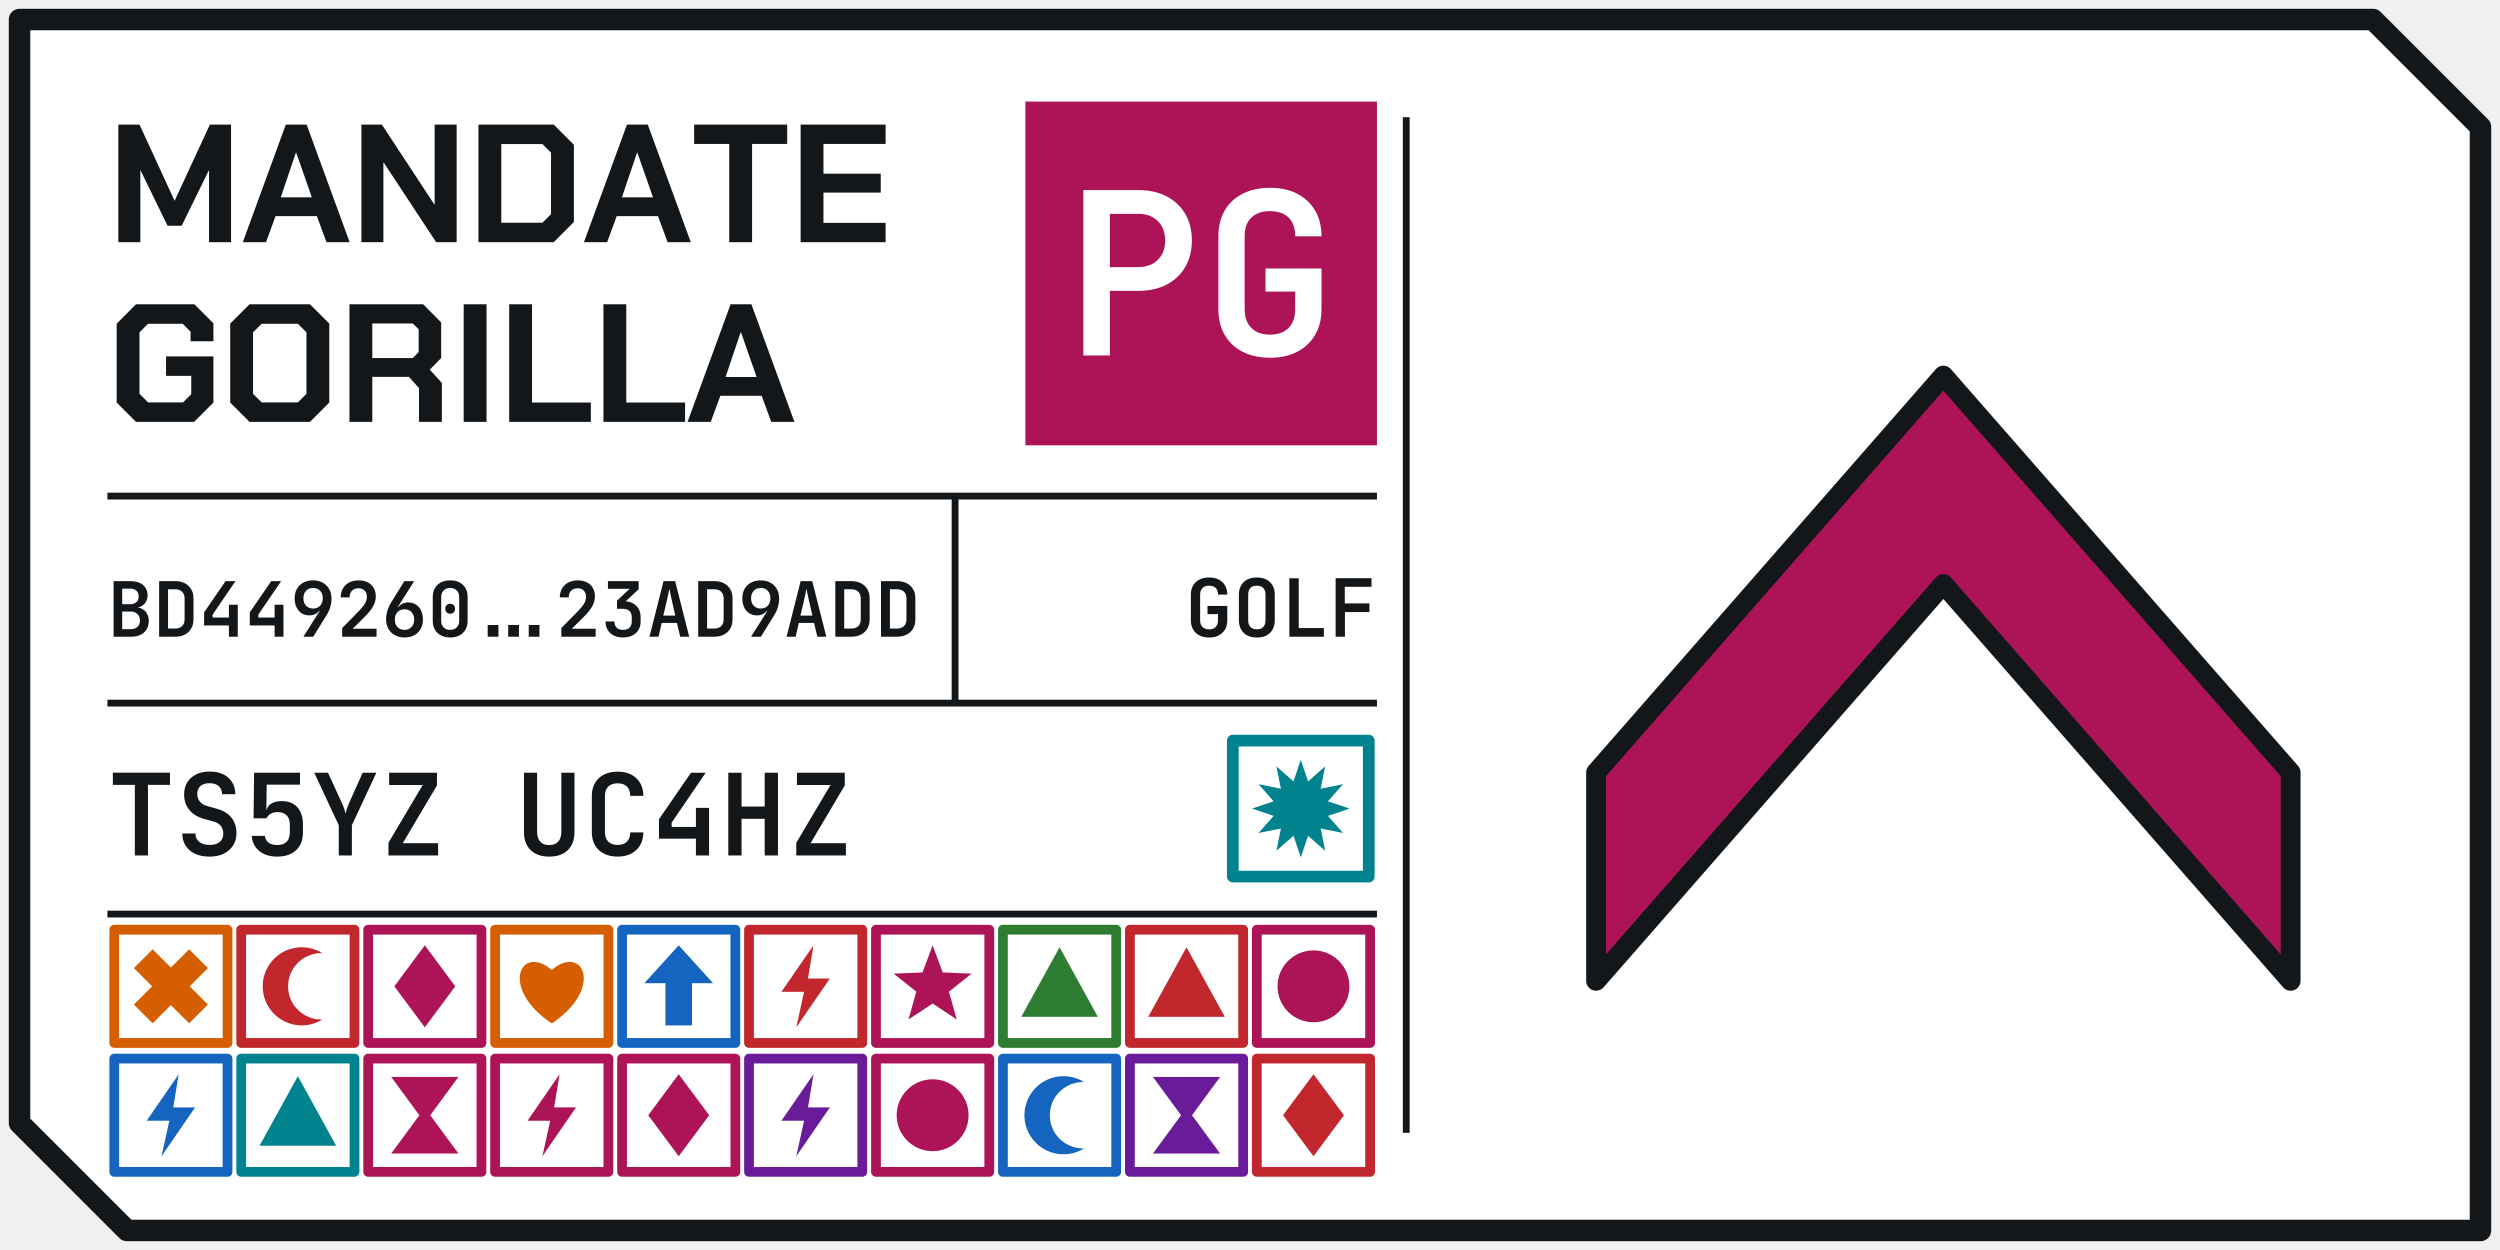
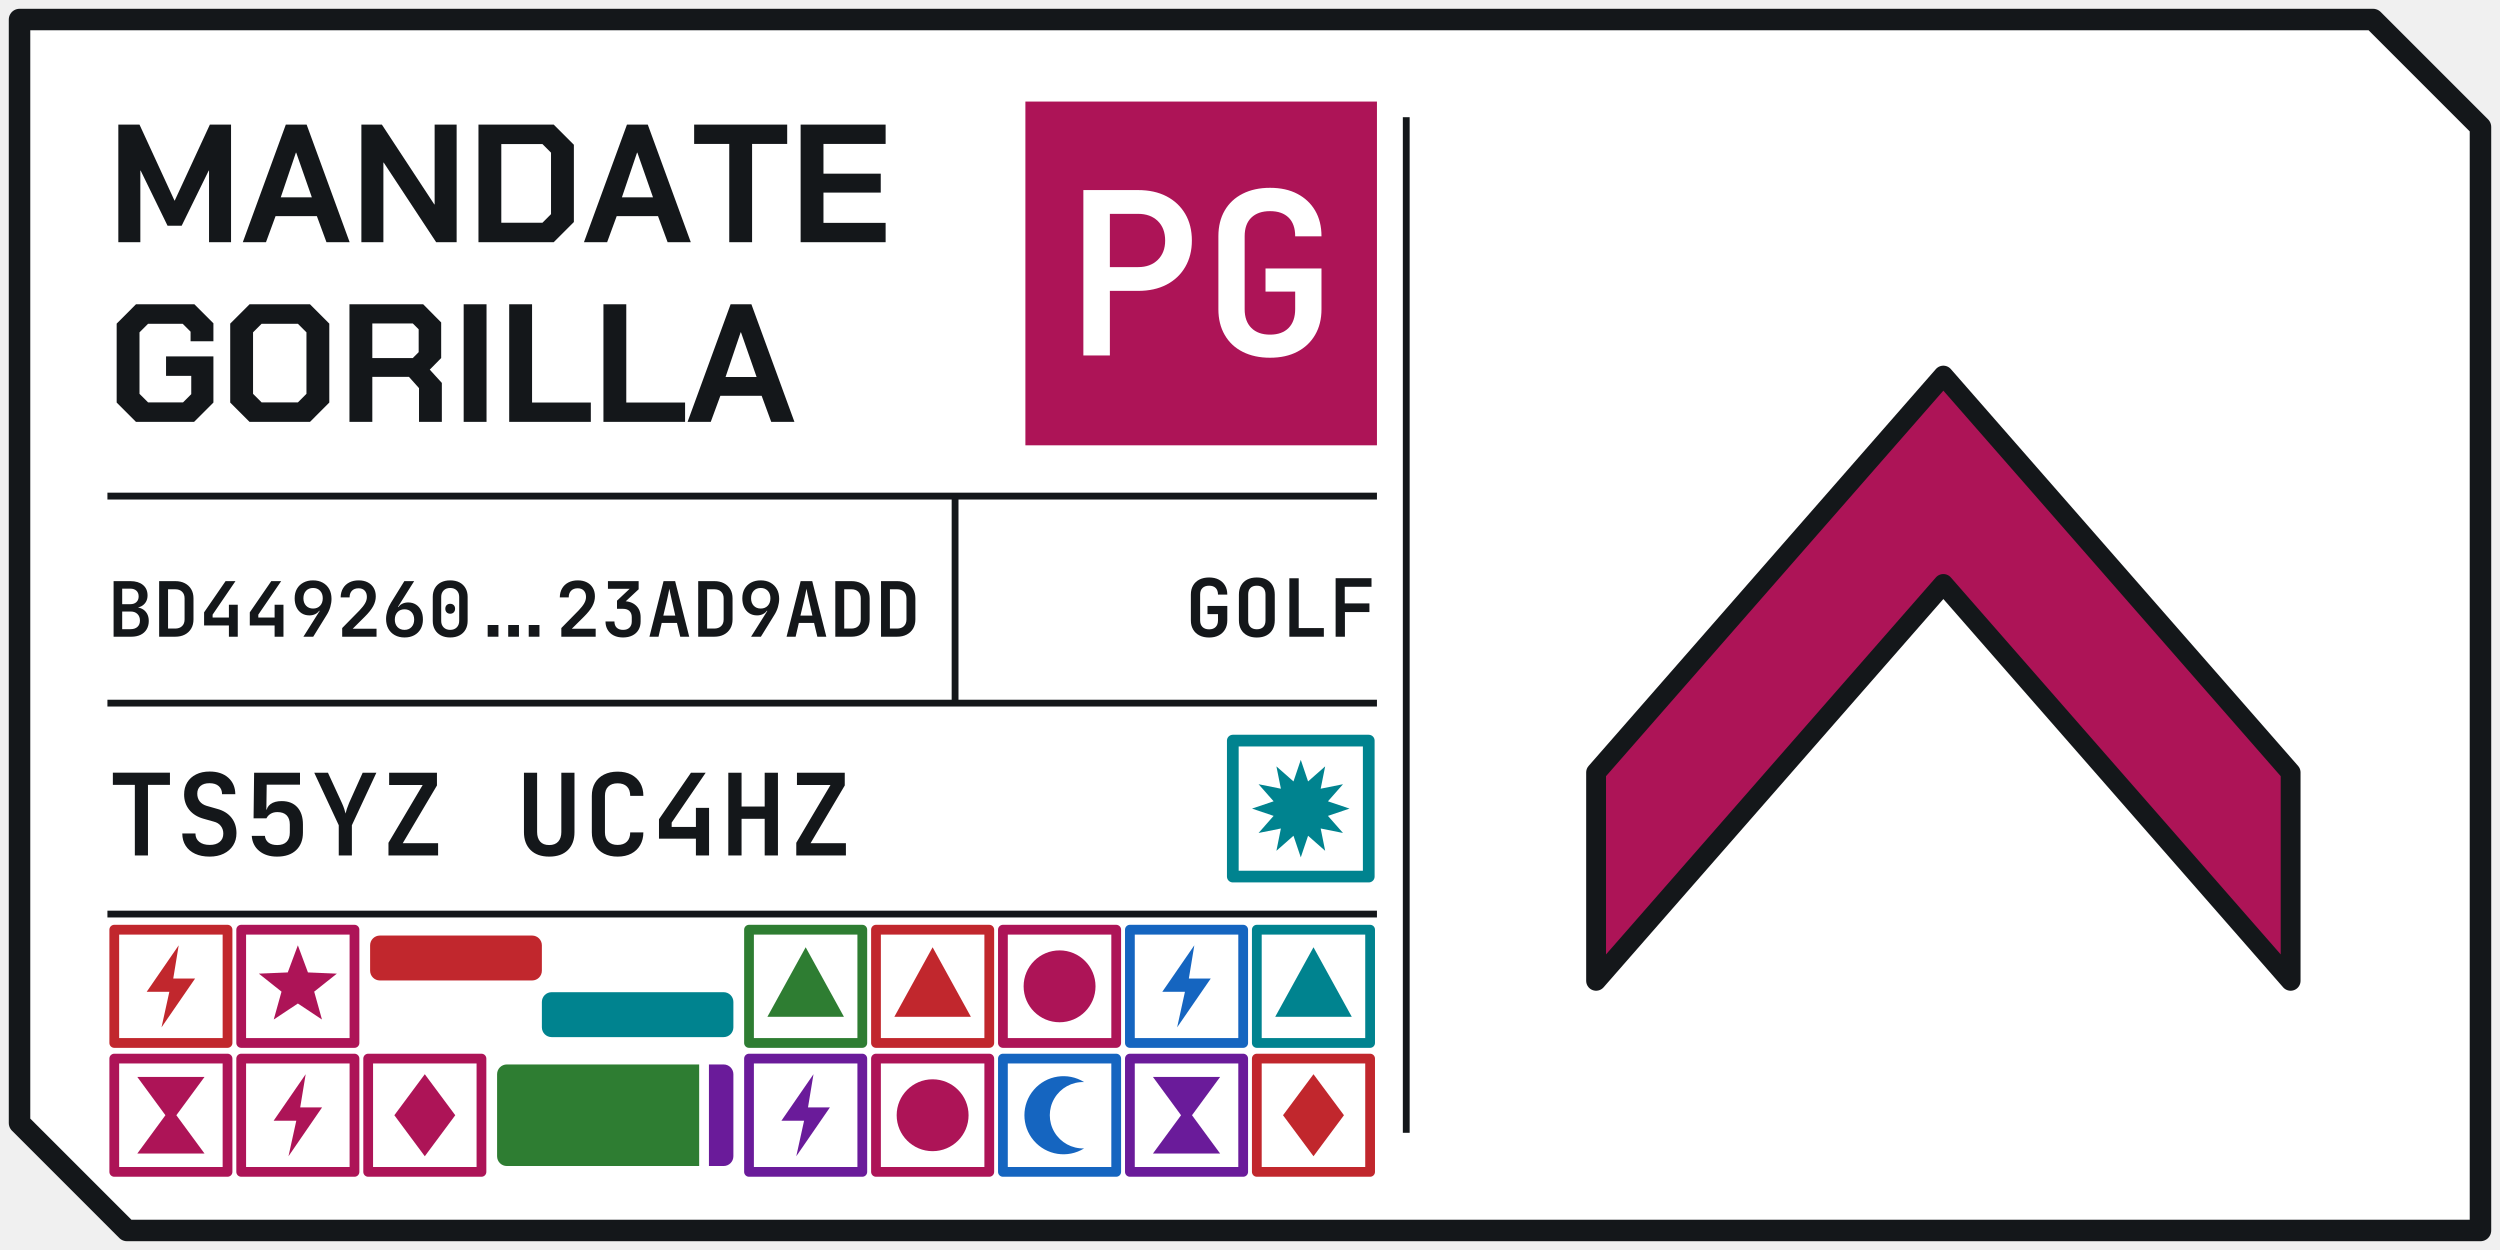
<svg xmlns="http://www.w3.org/2000/svg" viewBox="0 0 960 480" width="256" height="128">
  <defs>
    <clipPath id="c0">
      <path d="M7.5 7.5L911.25 7.5L952.5 48.75L952.5 472.5L952.5 472.5L48.75 472.5L7.5 431.25L7.5 7.5Z" />
    </clipPath>
    <clipPath id="c1">
      <path d="M540 0L952.5 0L952.5 480L540 480Z" />
+     </clipPath>
+     <clipPath id="c2">
+       <path d="M194.62 408.75L277.88 408.75L277.88 408.75C279.95 408.75 281.62 410.43 281.62 412.5L281.62 444L281.62 444C281.62 446.07 279.95 447.75 277.88 447.75L194.62 447.75L194.62 447.75C192.55 447.75 190.88 446.07 190.88 444L190.88 412.5L190.88 412.5C190.88 410.43 192.55 408.75 194.62 408.75Z" />
    </clipPath>
  </defs>
  <path d="M7.5 7.5L911.25 7.5L952.5 48.75L952.5 472.5L952.5 472.5L48.75 472.5L7.5 431.25L7.5 7.5Z" fill="#FFFFFF" />
  <g clip-path="url(#c0)">
    <g clip-path="url(#c1)" />
  </g>
  <path d="M612.9 296.62L746.25 144.23L879.6 296.62L879.6 376.63L746.25 224.24L612.9 376.63Z" fill="#AD1457" />
  <path d="M612.9 296.62L746.25 144.23L879.6 296.62L879.6 376.63L746.25 224.24L612.9 376.63Z" fill="none" stroke="#14171A" stroke-width="7.62" stroke-linecap="round" stroke-linejoin="round" />
  <path d="M540 45L540 435" fill="none" stroke="#14171A" stroke-width="2.62" stroke-linejoin="round" />
  <path d="M45.44 47.85L53.57 47.85L66.99 77L67.11 77L80.59 47.85L88.72 47.85L88.72 93L80.27 93L80.27 65.52L80.14 65.52L69.76 86.68L64.34 86.68L54.02 65.52L53.89 65.52L53.89 93L45.44 93ZM109.75 47.85L117.75 47.85L134.26 93L125.36 93L121.68 83L105.81 83L102.14 93L93.24 93ZM119.75 75.78L113.75 58.62L113.62 58.62L107.81 75.78ZM138.77 47.85L146.64 47.85L166.77 78.49L166.9 78.49L166.9 47.85L175.35 47.85L175.35 93L167.48 93L147.35 62.43L147.22 62.43L147.22 93L138.77 93ZM183.73 47.85L212.63 47.85L220.37 55.59L220.37 85.26L212.63 93L183.73 93ZM208.31 85.52L211.59 82.23L211.59 58.62L208.31 55.33L192.5 55.33L192.5 85.52ZM240.75 47.85L248.75 47.85L265.26 93L256.36 93L252.68 83L236.81 83L233.14 93L224.24 93ZM250.75 75.78L244.75 58.62L244.62 58.62L238.81 75.78ZM280.03 55.27L266.55 55.27L266.55 47.85L302.28 47.85L302.28 55.27L288.8 55.27L288.8 93L280.03 93ZM307.44 47.85L340.08 47.85L340.08 55.27L316.21 55.27L316.21 66.68L338.21 66.68L338.21 73.97L316.21 73.97L316.21 85.58L340.08 85.58L340.08 93L307.44 93Z" fill="#14171A" />
  <path d="M44.8 154.58L44.8 124.27L52.21 116.85L74.66 116.85L81.95 124.14L81.95 131.04L73.18 131.04L73.18 127.36L70.15 124.33L56.86 124.33L53.57 127.62L53.57 151.23L56.86 154.52L70.28 154.52L73.44 151.36L73.44 144.33L63.76 144.33L63.76 136.85L81.95 136.85L81.95 154.58L74.53 162L52.21 162ZM88.4 154.58L88.4 124.27L95.82 116.85L119.04 116.85L126.45 124.27L126.45 154.58L119.04 162L95.82 162ZM114.39 154.52L117.68 151.23L117.68 127.62L114.39 124.33L100.46 124.33L97.17 127.62L97.17 151.23L100.46 154.52ZM169.67 147.04L169.67 162L160.9 162L160.9 149.04L157.03 144.71L142.97 144.71L142.97 162L134.19 162L134.19 116.85L162.51 116.85L169.41 123.82L169.41 137.49L165.03 141.94ZM142.97 137.49L158.51 137.49L160.77 135.23L160.77 126.46L158.51 124.2L142.97 124.2ZM178.05 116.85L186.83 116.85L186.83 162L178.05 162ZM195.53 116.85L204.31 116.85L204.31 154.58L226.88 154.58L226.88 162L195.53 162ZM231.72 116.85L240.49 116.85L240.49 154.58L263.07 154.58L263.07 162L231.72 162ZM280.55 116.85L288.54 116.85L305.06 162L296.15 162L292.48 152L276.61 152L272.93 162L264.03 162ZM290.54 144.78L284.54 127.62L284.41 127.62L278.61 144.78Z" fill="#14171A" />
  <path d="M393.75 39L528.75 39L528.75 171L393.75 171Z" fill="#AD1457" />
  <path d="M416.01 136.5L416.01 72.99L437.06 72.99Q443.33 72.99 447.94 75.38Q452.55 77.78 455.12 82.12Q457.68 86.47 457.68 92.39Q457.68 98.13 455.12 102.53Q452.55 106.92 447.94 109.31Q443.33 111.7 437.06 111.7L426.19 111.7L426.19 136.5ZM426.19 102.57L437.06 102.57Q441.76 102.57 444.59 99.79Q447.42 97 447.42 92.39Q447.42 87.61 444.59 84.87Q441.76 82.12 437.06 82.12L426.19 82.12ZM487.7 137.37Q481.69 137.37 477.21 135.11Q472.73 132.85 470.3 128.63Q467.86 124.41 467.86 118.75L467.86 90.74Q467.86 85 470.3 80.82Q472.73 76.64 477.21 74.38Q481.69 72.12 487.7 72.12Q493.79 72.12 498.18 74.43Q502.58 76.73 505.01 80.86Q507.45 85 507.45 90.74L497.35 90.74Q497.35 86.04 494.83 83.56Q492.31 81.08 487.7 81.08Q483.09 81.08 480.52 83.56Q477.95 86.04 477.95 90.74L477.95 118.75Q477.95 123.36 480.52 125.93Q483.09 128.5 487.7 128.5Q492.31 128.5 494.83 125.93Q497.35 123.36 497.35 118.66L497.35 111.97L485.96 111.97L485.96 103.09L507.45 103.09L507.45 118.75Q507.45 124.41 505.01 128.58Q502.58 132.76 498.18 135.06Q493.79 137.37 487.7 137.37Z" fill="#FFFFFF" />
  <path d="M41.25 190.5L528.75 190.5" fill="none" stroke="#14171A" stroke-width="2.62" stroke-linejoin="round" />
  <path d="M43.62 244.5L43.62 223.15L50.02 223.15Q53.1 223.15 54.88 224.61Q56.66 226.07 56.66 228.65Q56.66 230.08 56.02 231.15Q55.38 232.22 54.27 232.8Q53.15 233.39 51.72 233.39L51.72 233.18Q53.3 233.15 54.51 233.77Q55.73 234.38 56.43 235.58Q57.13 236.78 57.13 238.45Q57.13 240.29 56.31 241.66Q55.49 243.04 53.99 243.77Q52.48 244.5 50.41 244.5ZM46.92 241.6L50.17 241.6Q51.81 241.6 52.77 240.73Q53.74 239.85 53.74 238.3Q53.74 236.72 52.77 235.77Q51.81 234.82 50.17 234.82L46.92 234.82ZM46.92 232.01L50 232.01Q51.52 232.01 52.38 231.21Q53.24 230.4 53.24 229.03Q53.24 227.62 52.38 226.83Q51.52 226.04 50.02 226.04L46.92 226.04ZM61.11 244.5L61.11 223.15L67.25 223.15Q69.42 223.15 70.98 223.97Q72.55 224.79 73.42 226.26Q74.3 227.74 74.3 229.76L74.3 237.86Q74.3 239.88 73.42 241.37Q72.55 242.86 70.98 243.68Q69.42 244.5 67.25 244.5ZM64.53 241.37L67.25 241.37Q68.95 241.37 69.91 240.43Q70.88 239.5 70.88 237.86L70.88 229.76Q70.88 228.15 69.91 227.21Q68.95 226.28 67.25 226.28L64.53 226.28ZM87.9 244.5L87.9 240.17L78.37 240.17L78.37 235.14L86.62 223.15L90.42 223.15L81.64 236.02L81.64 237.13L87.9 237.13L87.9 232.22L91.3 232.22L91.3 244.5ZM105.45 244.5L105.45 240.17L95.92 240.17L95.92 235.14L104.17 223.15L107.97 223.15L99.19 236.02L99.19 237.13L105.45 237.13L105.45 232.22L108.85 232.22L108.85 244.5ZM116.51 244.5L122.74 234.61L122.59 234.5Q122.01 235.37 121.01 235.84Q120.02 236.31 118.82 236.31Q117.1 236.31 115.82 235.49Q114.55 234.67 113.85 233.19Q113.15 231.72 113.15 229.73Q113.15 227.65 114.02 226.12Q114.9 224.58 116.5 223.72Q118.09 222.86 120.2 222.86Q122.36 222.86 123.95 223.75Q125.55 224.64 126.43 226.22Q127.3 227.8 127.3 229.96Q127.3 231.48 126.82 233.12Q126.34 234.76 125.4 236.22L120.28 244.5ZM120.23 233.68Q121.89 233.68 122.92 232.6Q123.94 231.51 123.94 229.73Q123.94 227.94 122.92 226.86Q121.89 225.78 120.23 225.78Q118.56 225.78 117.53 226.86Q116.51 227.94 116.51 229.73Q116.51 231.51 117.53 232.6Q118.56 233.68 120.23 233.68ZM131.4 244.5L131.4 241.17L138.04 234.41Q139.5 232.89 140.19 231.67Q140.88 230.46 140.88 229.23Q140.88 227.68 140.03 226.79Q139.18 225.9 137.72 225.9Q136.08 225.9 135.16 226.83Q134.24 227.77 134.24 229.41L130.81 229.41Q130.84 227.39 131.71 225.93Q132.57 224.46 134.12 223.66Q135.67 222.86 137.75 222.86Q139.73 222.86 141.21 223.62Q142.69 224.38 143.49 225.75Q144.3 227.13 144.3 229Q144.3 230.93 143.3 232.77Q142.31 234.61 140.09 236.81L135.44 241.43L144.59 241.43L144.59 244.5ZM155.35 244.79Q153.22 244.79 151.61 243.9Q150 243.01 149.12 241.41Q148.25 239.82 148.25 237.68Q148.25 236.16 148.74 234.53Q149.24 232.89 150.15 231.43L155.27 223.15L159.04 223.15L152.81 233.03L152.96 233.15Q153.54 232.27 154.54 231.81Q155.53 231.34 156.73 231.34Q158.45 231.34 159.73 232.16Q161 232.98 161.7 234.44Q162.4 235.9 162.4 237.92Q162.4 239.97 161.53 241.52Q160.65 243.07 159.07 243.93Q157.49 244.79 155.35 244.79ZM155.33 241.87Q156.99 241.87 158.02 240.79Q159.04 239.7 159.04 237.92Q159.04 236.13 158.02 235.05Q156.99 233.97 155.33 233.97Q153.66 233.97 152.63 235.05Q151.61 236.13 151.61 237.92Q151.61 239.7 152.63 240.79Q153.66 241.87 155.33 241.87ZM172.87 244.79Q170.83 244.79 169.32 244Q167.81 243.21 167 241.78Q166.18 240.35 166.18 238.45L166.18 229.2Q166.18 227.27 167 225.85Q167.81 224.43 169.32 223.64Q170.83 222.86 172.87 222.86Q174.95 222.86 176.44 223.64Q177.94 224.43 178.75 225.85Q179.57 227.27 179.57 229.2L179.57 238.45Q179.57 240.35 178.75 241.78Q177.94 243.21 176.43 244Q174.92 244.79 172.87 244.79ZM172.87 241.87Q174.45 241.87 175.39 240.92Q176.33 239.97 176.33 238.45L176.33 229.2Q176.33 227.68 175.39 226.73Q174.45 225.78 172.87 225.78Q171.3 225.78 170.36 226.73Q169.42 227.68 169.42 229.2L169.42 238.45Q169.42 239.97 170.36 240.92Q171.3 241.87 172.87 241.87ZM172.87 235.67Q172.03 235.67 171.51 235.14Q171 234.61 171 233.74Q171 232.89 171.51 232.38Q172.03 231.86 172.87 231.86Q173.72 231.86 174.24 232.38Q174.75 232.89 174.75 233.74Q174.75 234.61 174.24 235.14Q173.72 235.67 172.87 235.67Z" fill="#14171A" />
  <path d="M187.27 240L191.4 240L191.4 244.5L187.27 244.5ZM195.15 240L199.28 240L199.28 244.5L195.15 244.5ZM203.03 240L207.15 240L207.15 244.5L203.03 244.5Z" fill="#14171A" />
  <path d="M215.55 244.5L215.55 241.17L222.19 234.41Q223.65 232.89 224.34 231.67Q225.03 230.46 225.03 229.23Q225.03 227.68 224.18 226.79Q223.33 225.9 221.87 225.9Q220.23 225.9 219.31 226.83Q218.39 227.77 218.39 229.41L214.96 229.41Q214.99 227.39 215.86 225.93Q216.72 224.46 218.27 223.66Q219.82 222.86 221.9 222.86Q223.88 222.86 225.36 223.62Q226.84 224.38 227.64 225.75Q228.45 227.13 228.45 229Q228.45 230.93 227.45 232.77Q226.46 234.61 224.24 236.81L219.58 241.43L228.74 241.43L228.74 244.5ZM239.24 244.79Q237.19 244.79 235.69 244.03Q234.18 243.27 233.35 241.88Q232.51 240.49 232.51 238.65L235.94 238.65Q235.94 240.17 236.81 241.02Q237.69 241.87 239.27 241.87Q240.88 241.87 241.74 240.99Q242.6 240.11 242.6 238.65L242.6 237.01Q242.6 235.49 241.73 234.64Q240.85 233.79 239.27 233.79L236.93 233.79L236.93 230.66L241.79 226.1L233.45 226.1L233.45 223.15L245.24 223.15L245.24 226.28L239.3 231.81L239.3 230.84Q242.4 230.84 244.2 232.51Q246 234.17 246 237.01L246 238.65Q246 240.49 245.18 241.88Q244.36 243.27 242.82 244.03Q241.29 244.79 239.24 244.79ZM249.39 244.5L254.8 223.15L259.25 223.15L264.66 244.5L261.21 244.5L259.95 239.21L254.1 239.21L252.87 244.5ZM254.71 236.4L259.31 236.4L257.96 230.46Q257.61 228.94 257.36 227.74Q257.11 226.54 257.02 226.07Q256.94 226.54 256.7 227.73Q256.47 228.91 256.12 230.43ZM268.11 244.5L268.11 223.15L274.25 223.15Q276.42 223.15 277.98 223.97Q279.55 224.79 280.43 226.26Q281.3 227.74 281.3 229.76L281.3 237.86Q281.3 239.88 280.43 241.37Q279.55 242.86 277.98 243.68Q276.42 244.5 274.25 244.5ZM271.53 241.37L274.25 241.37Q275.95 241.37 276.91 240.43Q277.88 239.5 277.88 237.86L277.88 229.76Q277.88 228.15 276.91 227.21Q275.95 226.28 274.25 226.28L271.53 226.28ZM288.41 244.5L294.64 234.61L294.49 234.5Q293.91 235.37 292.91 235.84Q291.92 236.31 290.72 236.31Q289 236.31 287.72 235.49Q286.45 234.67 285.75 233.19Q285.05 231.72 285.05 229.73Q285.05 227.65 285.92 226.12Q286.8 224.58 288.4 223.72Q289.99 222.86 292.1 222.86Q294.26 222.86 295.85 223.75Q297.45 224.64 298.33 226.22Q299.2 227.8 299.2 229.96Q299.2 231.48 298.72 233.12Q298.24 234.76 297.3 236.22L292.18 244.5ZM292.12 233.68Q293.79 233.68 294.82 232.6Q295.84 231.51 295.84 229.73Q295.84 227.94 294.82 226.86Q293.79 225.78 292.12 225.78Q290.46 225.78 289.43 226.86Q288.41 227.94 288.41 229.73Q288.41 231.51 289.43 232.6Q290.46 233.68 292.12 233.68ZM302.04 244.5L307.45 223.15L311.9 223.15L317.31 244.5L313.86 244.5L312.6 239.21L306.75 239.21L305.52 244.5ZM307.36 236.4L311.96 236.4L310.61 230.46Q310.26 228.94 310.01 227.74Q309.76 226.54 309.68 226.07Q309.59 226.54 309.35 227.73Q309.12 228.91 308.77 230.43ZM320.76 244.5L320.76 223.15L326.9 223.15Q329.07 223.15 330.63 223.97Q332.2 224.79 333.08 226.26Q333.95 227.74 333.95 229.76L333.95 237.86Q333.95 239.88 333.08 241.37Q332.2 242.86 330.63 243.68Q329.07 244.5 326.9 244.5ZM324.18 241.37L326.9 241.37Q328.6 241.37 329.57 240.43Q330.53 239.5 330.53 237.86L330.53 229.76Q330.53 228.15 329.57 227.21Q328.6 226.28 326.9 226.28L324.18 226.28ZM338.31 244.5L338.31 223.15L344.45 223.15Q346.62 223.15 348.18 223.97Q349.75 224.79 350.63 226.26Q351.5 227.74 351.5 229.76L351.5 237.86Q351.5 239.88 350.63 241.37Q349.75 242.86 348.18 243.68Q346.62 244.5 344.45 244.5ZM341.73 241.37L344.45 241.37Q346.15 241.37 347.12 240.43Q348.08 239.5 348.08 237.86L348.08 229.76Q348.08 228.15 347.12 227.21Q346.15 226.28 344.45 226.28L341.73 226.28Z" fill="#14171A" />
  <path d="M366.75 190.5L366.75 270" fill="none" stroke="#14171A" stroke-width="2.62" stroke-linejoin="round" />
  <path d="M464.3 244.81Q462.18 244.81 460.59 244.01Q459.01 243.21 458.15 241.72Q457.29 240.23 457.29 238.23L457.29 228.33Q457.29 226.3 458.15 224.82Q459.01 223.34 460.59 222.54Q462.18 221.75 464.3 221.75Q466.45 221.75 468 222.56Q469.56 223.37 470.42 224.84Q471.28 226.3 471.28 228.33L467.71 228.33Q467.71 226.67 466.82 225.79Q465.93 224.91 464.3 224.91Q462.67 224.91 461.76 225.79Q460.85 226.67 460.85 228.33L460.85 238.23Q460.85 239.86 461.76 240.76Q462.67 241.67 464.3 241.67Q465.93 241.67 466.82 240.76Q467.71 239.86 467.71 238.2L467.71 235.83L463.68 235.83L463.68 232.69L471.28 232.69L471.28 238.23Q471.28 240.23 470.42 241.7Q469.56 243.18 468 243.99Q466.45 244.81 464.3 244.81ZM482.62 244.81Q480.5 244.81 478.95 244.01Q477.4 243.21 476.57 241.72Q475.74 240.23 475.74 238.23L475.74 228.33Q475.74 226.3 476.57 224.82Q477.4 223.34 478.95 222.54Q480.5 221.75 482.62 221.75Q484.78 221.75 486.31 222.54Q487.85 223.34 488.68 224.82Q489.51 226.3 489.51 228.33L489.51 238.23Q489.51 240.23 488.68 241.72Q487.85 243.21 486.31 244.01Q484.78 244.81 482.62 244.81ZM482.62 241.64Q484.25 241.64 485.1 240.75Q485.95 239.86 485.95 238.23L485.95 228.33Q485.95 226.67 485.1 225.79Q484.25 224.91 482.62 224.91Q481 224.91 480.15 225.79Q479.3 226.67 479.3 228.33L479.3 238.23Q479.3 239.86 480.16 240.75Q481.03 241.64 482.62 241.64ZM495.11 244.5L495.11 222.05L498.71 222.05L498.71 241.18L508.36 241.18L508.36 244.5ZM512.88 244.5L512.88 222.02L526.66 222.02L526.66 225.34L516.39 225.34L516.39 231.71L525.86 231.71L525.86 235.03L516.45 235.03L516.45 244.5Z" fill="#14171A" />
  <path d="M41.25 270L528.75 270" fill="none" stroke="#14171A" stroke-width="2.62" stroke-linejoin="round" />
  <path d="M51.78 328.5L51.78 301.4L43.34 301.4L43.34 296.7L65.26 296.7L65.26 301.4L56.82 301.4L56.82 328.5ZM80.49 328.94Q77.27 328.94 74.92 327.85Q72.57 326.76 71.29 324.76Q70 322.76 70 320.06L75.05 320.06Q75.05 322.11 76.53 323.28Q78.01 324.45 80.57 324.45Q82.97 324.45 84.36 323.3Q85.75 322.15 85.75 320.1Q85.75 318.41 84.79 317.17Q83.84 315.93 82.05 315.49L78.22 314.41Q74.61 313.41 72.66 310.95Q70.7 308.49 70.7 305.1Q70.7 302.4 71.9 300.44Q73.09 298.48 75.29 297.38Q77.49 296.27 80.49 296.27Q85.01 296.27 87.66 298.64Q90.32 301.01 90.36 304.97L85.27 304.97Q85.27 303.01 84.01 301.88Q82.75 300.75 80.44 300.75Q78.22 300.75 76.99 301.81Q75.75 302.88 75.75 304.75Q75.75 306.49 76.68 307.71Q77.62 308.92 79.36 309.45L83.31 310.58Q86.92 311.53 88.86 313.97Q90.8 316.41 90.8 319.93Q90.8 322.63 89.51 324.65Q88.23 326.67 85.92 327.8Q83.62 328.94 80.49 328.94ZM106.41 328.94Q102.19 328.94 99.56 326.78Q96.93 324.63 96.67 320.97L101.72 320.97Q101.89 322.63 103.11 323.56Q104.33 324.5 106.46 324.5Q108.85 324.5 110.07 323.24Q111.29 321.98 111.29 319.71L111.29 316.62Q111.29 314.32 110.07 313.08Q108.85 311.84 106.5 311.84Q105.02 311.84 103.93 312.49Q102.85 313.14 102.32 314.23L97.37 314.23L97.58 296.74L115.2 296.74L115.2 301.31L102.41 301.31L102.28 310.88L103.54 310.88L102.28 312.01Q102.28 309.97 103.87 308.79Q105.46 307.62 108.15 307.62Q112.02 307.62 114.18 309.99Q116.33 312.36 116.33 316.62L116.33 319.71Q116.33 323.98 113.72 326.46Q111.11 328.94 106.41 328.94ZM130.08 328.5L130.08 316.89L120.68 296.74L125.94 296.74L131.25 308.27Q131.82 309.49 132.19 310.62Q132.56 311.75 132.69 312.4Q132.82 311.75 133.19 310.62Q133.56 309.49 134.08 308.27L139.26 296.74L144.52 296.74L135.12 316.89L135.12 328.5ZM149.17 328.5L149.17 323.63L162.31 301.44L149.43 301.44L149.43 296.74L167.79 296.74L167.79 301.62L154.65 323.8L168.23 323.8L168.23 328.5ZM210.9 328.94Q206.29 328.94 203.74 326.41Q201.2 323.89 201.2 319.54L201.2 296.74L206.25 296.74L206.25 319.5Q206.25 321.84 207.42 323.17Q208.59 324.5 210.9 324.5Q213.16 324.5 214.36 323.17Q215.55 321.84 215.55 319.5L215.55 296.74L220.6 296.74L220.6 319.54Q220.6 323.89 218.08 326.41Q215.55 328.94 210.9 328.94ZM237.17 328.94Q234.17 328.94 231.93 327.8Q229.69 326.67 228.47 324.56Q227.26 322.45 227.26 319.63L227.26 305.62Q227.26 302.75 228.47 300.66Q229.69 298.57 231.93 297.44Q234.17 296.31 237.17 296.31Q240.22 296.31 242.42 297.46Q244.61 298.62 245.83 300.68Q247.05 302.75 247.05 305.62L242 305.62Q242 303.27 240.74 302.03Q239.48 300.79 237.17 300.79Q234.87 300.79 233.59 302.03Q232.3 303.27 232.3 305.62L232.3 319.63Q232.3 321.93 233.59 323.19Q234.87 324.45 237.17 324.45Q239.48 324.45 240.74 323.19Q242 321.93 242 319.63L247.05 319.63Q247.05 322.41 245.83 324.52Q244.61 326.63 242.42 327.78Q240.22 328.94 237.17 328.94ZM267.23 328.5L267.23 322.06L253.05 322.06L253.05 314.58L265.32 296.74L270.97 296.74L257.92 315.88L257.92 317.54L267.23 317.54L267.23 310.23L272.28 310.23L272.28 328.5ZM279.67 328.5L279.67 296.74L284.76 296.74L284.76 309.71L293.64 309.71L293.64 296.74L298.73 296.74L298.73 328.5L293.64 328.5L293.64 314.41L284.76 314.41L284.76 328.5ZM305.77 328.5L305.77 323.63L318.91 301.44L306.03 301.44L306.03 296.74L324.39 296.74L324.39 301.62L311.25 323.8L324.83 323.8L324.83 328.5Z" fill="#14171A" />
  <path d="M473.4 284.4L525.6 284.4L525.6 336.6L473.4 336.6Z" fill="none" stroke="#00838F" stroke-width="4.5" stroke-linejoin="round" />
  <path d="M499.5 291.78L502.3 300.07L508.86 294.29L507.14 302.86L515.71 301.14L509.93 307.7L518.22 310.5L509.93 313.3L515.71 319.86L507.14 318.14L508.86 326.71L502.3 320.93L499.5 329.22L496.7 320.93L490.14 326.71L491.86 318.14L483.29 319.86L489.07 313.3L480.78 310.5L489.07 307.7L483.29 301.14L491.86 302.86L490.14 294.29L496.7 300.07Z" fill="#00838F" />
  <path d="M41.25 351L528.75 351" fill="none" stroke="#14171A" stroke-width="2.62" stroke-linejoin="round" />
-   <path d="M43.88 357L87.37 357L87.37 400.5L43.88 400.5Z" fill="none" stroke="#D55E00" stroke-width="3.75" stroke-linejoin="round" />
-   <path d="M72.63 364.54L79.84 371.75L72.84 378.75L79.84 385.75L72.63 392.96L65.62 385.96L58.62 392.96L51.41 385.75L58.41 378.75L51.41 371.75L58.62 364.54L65.62 371.54Z" fill="#D55E00" />
-   <path d="M92.62 357L136.12 357L136.12 400.5L92.62 400.5Z" fill="none" stroke="#C1272D" stroke-width="3.75" stroke-linejoin="round" />
-   <path d="M123.79 391.49C117.5 395.4 109.31 394.13 104.49 388.51C99.67 382.9 99.67 374.6 104.49 368.99C109.31 363.37 117.5 362.1 123.79 366.01L123.79 366.01C119.14 365.86 114.77 368.25 112.4 372.26C110.03 376.26 110.03 381.24 112.4 385.24C114.77 389.25 119.14 391.64 123.79 391.49Z" fill="#C1272D" />
-   <path d="M141.38 357L184.88 357L184.88 400.5L141.38 400.5Z" fill="none" stroke="#AD1457" stroke-width="3.75" stroke-linejoin="round" />
-   <path d="M163.12 363L174.82 378.75L163.12 394.5L151.43 378.75Z" fill="#AD1457" />
-   <path d="M190.12 357L233.63 357L233.63 400.5L190.12 400.5Z" fill="none" stroke="#D55E00" stroke-width="3.75" stroke-linejoin="round" />
-   <path d="M211.88 393C191.62 379.5 199.88 362.25 211.88 372.45C223.88 362.25 232.12 379.5 211.88 393Z" fill="#D55E00" />
-   <path d="M238.88 357L282.38 357L282.38 400.5L238.88 400.5Z" fill="none" stroke="#1565C0" stroke-width="3.75" stroke-linejoin="round" />
-   <path d="M260.62 363L273.82 377.55L265.73 377.55L265.73 393.75L255.53 393.75L255.53 377.55L247.43 377.55Z" fill="#1565C0" />
-   <path d="M287.62 357L331.12 357L331.12 400.5L287.62 400.5Z" fill="none" stroke="#C1272D" stroke-width="3.75" stroke-linejoin="round" />
-   <path d="M312.38 363L300.07 380.85L308.77 380.85L305.77 394.5L318.68 375.75L310.27 375.75Z" fill="#C1272D" />
-   <path d="M336.38 357L379.88 357L379.88 400.5L336.38 400.5Z" fill="none" stroke="#AD1457" stroke-width="3.75" stroke-linejoin="round" />
-   <path d="M358.12 363L362 373.41L373.1 373.88L364.4 380.79L367.38 391.49L358.12 385.35L348.87 391.49L351.85 380.79L343.15 373.88L354.25 373.41Z" fill="#AD1457" />
-   <path d="M385.12 357L428.62 357L428.62 400.5L385.12 400.5Z" fill="none" stroke="#2E7D32" stroke-width="3.75" stroke-linejoin="round" />
-   <path d="M406.88 363.75L421.57 390.45L392.18 390.45Z" fill="#2E7D32" />
-   <path d="M433.88 357L477.38 357L477.38 400.5L433.88 400.5Z" fill="none" stroke="#C1272D" stroke-width="3.75" stroke-linejoin="round" />
-   <path d="M455.62 363.75L470.32 390.45L440.93 390.45Z" fill="#C1272D" />
-   <path d="M482.62 357L526.12 357L526.12 400.5L482.62 400.5Z" fill="none" stroke="#AD1457" stroke-width="3.75" stroke-linejoin="round" />
-   <path d="M518.17 378.75C518.17 386.37 512 392.55 504.38 392.55C496.75 392.55 490.57 386.37 490.57 378.75C490.57 371.13 496.75 364.95 504.38 364.95C512 364.95 518.17 371.13 518.17 378.75" fill="#AD1457" />
-   <path d="M43.88 406.5L87.37 406.5L87.37 450L43.88 450Z" fill="none" stroke="#1565C0" stroke-width="3.75" stroke-linejoin="round" />
-   <path d="M68.62 412.5L56.33 430.35L65.03 430.35L62.02 444L74.92 425.25L66.53 425.25Z" fill="#1565C0" />
-   <path d="M92.62 406.5L136.12 406.5L136.12 450L92.62 450Z" fill="none" stroke="#00838F" stroke-width="3.75" stroke-linejoin="round" />
-   <path d="M114.38 413.25L129.07 439.95L99.67 439.95Z" fill="#00838F" />
+   <path d="M43.88 357L87.37 357L87.37 400.5L43.88 400.5Z" fill="none" stroke="#C1272D" stroke-width="3.75" stroke-linejoin="round" />
+   <path d="M68.62 363L56.33 380.85L65.03 380.85L62.02 394.5L74.92 375.75L66.53 375.75Z" fill="#C1272D" />
+   <path d="M92.62 357L136.12 357L136.12 400.5L92.62 400.5Z" fill="none" stroke="#AD1457" stroke-width="3.75" stroke-linejoin="round" />
+   <path d="M114.38 363L118.25 373.41L129.35 373.88L120.65 380.79L123.63 391.49L114.38 385.35L105.12 391.49L108.1 380.79L99.4 373.88L110.5 373.41Z" fill="#AD1457" />
+   <path d="M145.88 359.25L204.33 359.25L204.33 359.25C206.4 359.25 208.08 360.93 208.08 363L208.08 372.75L208.08 372.75C208.08 374.82 206.4 376.5 204.33 376.5L145.88 376.5L145.88 376.5C143.8 376.5 142.12 374.82 142.12 372.75L142.12 363L142.12 363C142.12 360.93 143.8 359.25 145.88 359.25Z" fill="#C1272D" />
+   <path d="M211.83 381L277.88 381L277.88 381C279.95 381 281.62 382.68 281.62 384.75L281.62 394.5L281.62 394.5C281.62 396.57 279.95 398.25 277.88 398.25L211.83 398.25L211.83 398.25C209.76 398.25 208.08 396.57 208.08 394.5L208.08 384.75L208.08 384.75C208.08 382.68 209.76 381 211.83 381Z" fill="#00838F" />
+   <path d="M287.62 357L331.12 357L331.12 400.5L287.62 400.5Z" fill="none" stroke="#2E7D32" stroke-width="3.75" stroke-linejoin="round" />
+   <path d="M309.38 363.75L324.07 390.45L294.68 390.45Z" fill="#2E7D32" />
+   <path d="M336.38 357L379.88 357L379.88 400.5L336.38 400.5Z" fill="none" stroke="#C1272D" stroke-width="3.75" stroke-linejoin="round" />
+   <path d="M358.12 363.75L372.82 390.45L343.43 390.45Z" fill="#C1272D" />
+   <path d="M385.12 357L428.62 357L428.62 400.5L385.12 400.5Z" fill="none" stroke="#AD1457" stroke-width="3.75" stroke-linejoin="round" />
+   <path d="M420.68 378.75C420.68 386.37 414.5 392.55 406.88 392.55C399.25 392.55 393.07 386.37 393.07 378.75C393.07 371.13 399.25 364.95 406.88 364.95C414.5 364.95 420.68 371.13 420.68 378.75" fill="#AD1457" />
+   <path d="M433.88 357L477.38 357L477.38 400.5L433.88 400.5Z" fill="none" stroke="#1565C0" stroke-width="3.75" stroke-linejoin="round" />
+   <path d="M458.62 363L446.32 380.85L455.02 380.85L452.02 394.5L464.93 375.75L456.52 375.75Z" fill="#1565C0" />
+   <path d="M482.62 357L526.12 357L526.12 400.5L482.62 400.5Z" fill="none" stroke="#00838F" stroke-width="3.75" stroke-linejoin="round" />
+   <path d="M504.38 363.75L519.08 390.45L489.68 390.45Z" fill="#00838F" />
+   <path d="M43.88 406.5L87.37 406.5L87.37 450L43.88 450Z" fill="none" stroke="#AD1457" stroke-width="3.75" stroke-linejoin="round" />
+   <path d="M52.73 413.55L78.53 413.55L67.72 428.25L78.53 442.95L52.73 442.95L63.52 428.25Z" fill="#AD1457" />
+   <path d="M92.62 406.5L136.12 406.5L136.12 450L92.62 450Z" fill="none" stroke="#AD1457" stroke-width="3.75" stroke-linejoin="round" />
+   <path d="M117.38 412.5L105.08 430.35L113.78 430.35L110.78 444L123.67 425.25L115.28 425.25Z" fill="#AD1457" />
  <path d="M141.38 406.5L184.88 406.5L184.88 450L141.38 450Z" fill="none" stroke="#AD1457" stroke-width="3.75" stroke-linejoin="round" />
-   <path d="M150.22 413.55L176.03 413.55L165.22 428.25L176.03 442.95L150.22 442.95L161.03 428.25Z" fill="#AD1457" />
-   <path d="M190.12 406.5L233.63 406.5L233.63 450L190.12 450Z" fill="none" stroke="#AD1457" stroke-width="3.75" stroke-linejoin="round" />
-   <path d="M214.88 412.5L202.57 430.35L211.28 430.35L208.28 444L221.18 425.25L212.78 425.25Z" fill="#AD1457" />
-   <path d="M238.88 406.5L282.38 406.5L282.38 450L238.88 450Z" fill="none" stroke="#AD1457" stroke-width="3.75" stroke-linejoin="round" />
-   <path d="M260.62 412.5L272.32 428.25L260.62 444L248.93 428.25Z" fill="#AD1457" />
+   <path d="M163.12 412.5L174.82 428.25L163.12 444L151.43 428.25Z" fill="#AD1457" />
+   <g clip-path="url(#c2)">
+     <path d="M190.88 408.75L268.48 408.75L268.48 447.75L190.88 447.75Z" fill="#2E7D32" />
+     <path d="M272.23 408.75L281.62 408.75L281.62 447.75L272.23 447.75Z" fill="#6A1B9A" />
+   </g>
  <path d="M287.62 406.5L331.12 406.5L331.12 450L287.62 450Z" fill="none" stroke="#6A1B9A" stroke-width="3.75" stroke-linejoin="round" />
  <path d="M312.38 412.5L300.07 430.35L308.77 430.35L305.77 444L318.68 425.25L310.27 425.25Z" fill="#6A1B9A" />
  <path d="M336.38 406.5L379.88 406.5L379.88 450L336.38 450Z" fill="none" stroke="#AD1457" stroke-width="3.75" stroke-linejoin="round" />
  <path d="M371.93 428.25C371.93 435.87 365.75 442.05 358.12 442.05C350.5 442.05 344.32 435.87 344.32 428.25C344.32 420.63 350.5 414.45 358.12 414.45C365.75 414.45 371.93 420.63 371.93 428.25" fill="#AD1457" />
  <path d="M385.12 406.5L428.62 406.5L428.62 450L385.12 450Z" fill="none" stroke="#1565C0" stroke-width="3.75" stroke-linejoin="round" />
  <path d="M416.29 440.99C410 444.9 401.81 443.63 396.99 438.01C392.17 432.4 392.17 424.1 396.99 418.49C401.81 412.87 410 411.6 416.29 415.51L416.29 415.51C411.64 415.36 407.27 417.75 404.9 421.76C402.53 425.76 402.53 430.74 404.9 434.74C407.27 438.75 411.64 441.14 416.29 440.99Z" fill="#1565C0" />
  <path d="M433.88 406.5L477.38 406.5L477.38 450L433.88 450Z" fill="none" stroke="#6A1B9A" stroke-width="3.75" stroke-linejoin="round" />
  <path d="M442.73 413.55L468.52 413.55L457.73 428.25L468.52 442.95L442.73 442.95L453.52 428.25Z" fill="#6A1B9A" />
  <path d="M482.62 406.5L526.12 406.5L526.12 450L482.62 450Z" fill="none" stroke="#C1272D" stroke-width="3.75" stroke-linejoin="round" />
  <path d="M504.38 412.5L516.08 428.25L504.38 444L492.68 428.25Z" fill="#C1272D" />
  <path d="M7.5 7.5L911.25 7.5L952.5 48.75L952.5 472.5L952.5 472.5L48.75 472.5L7.5 431.25L7.5 7.5Z" fill="none" stroke="#14171A" stroke-width="8.25" stroke-linejoin="round" />
</svg>
